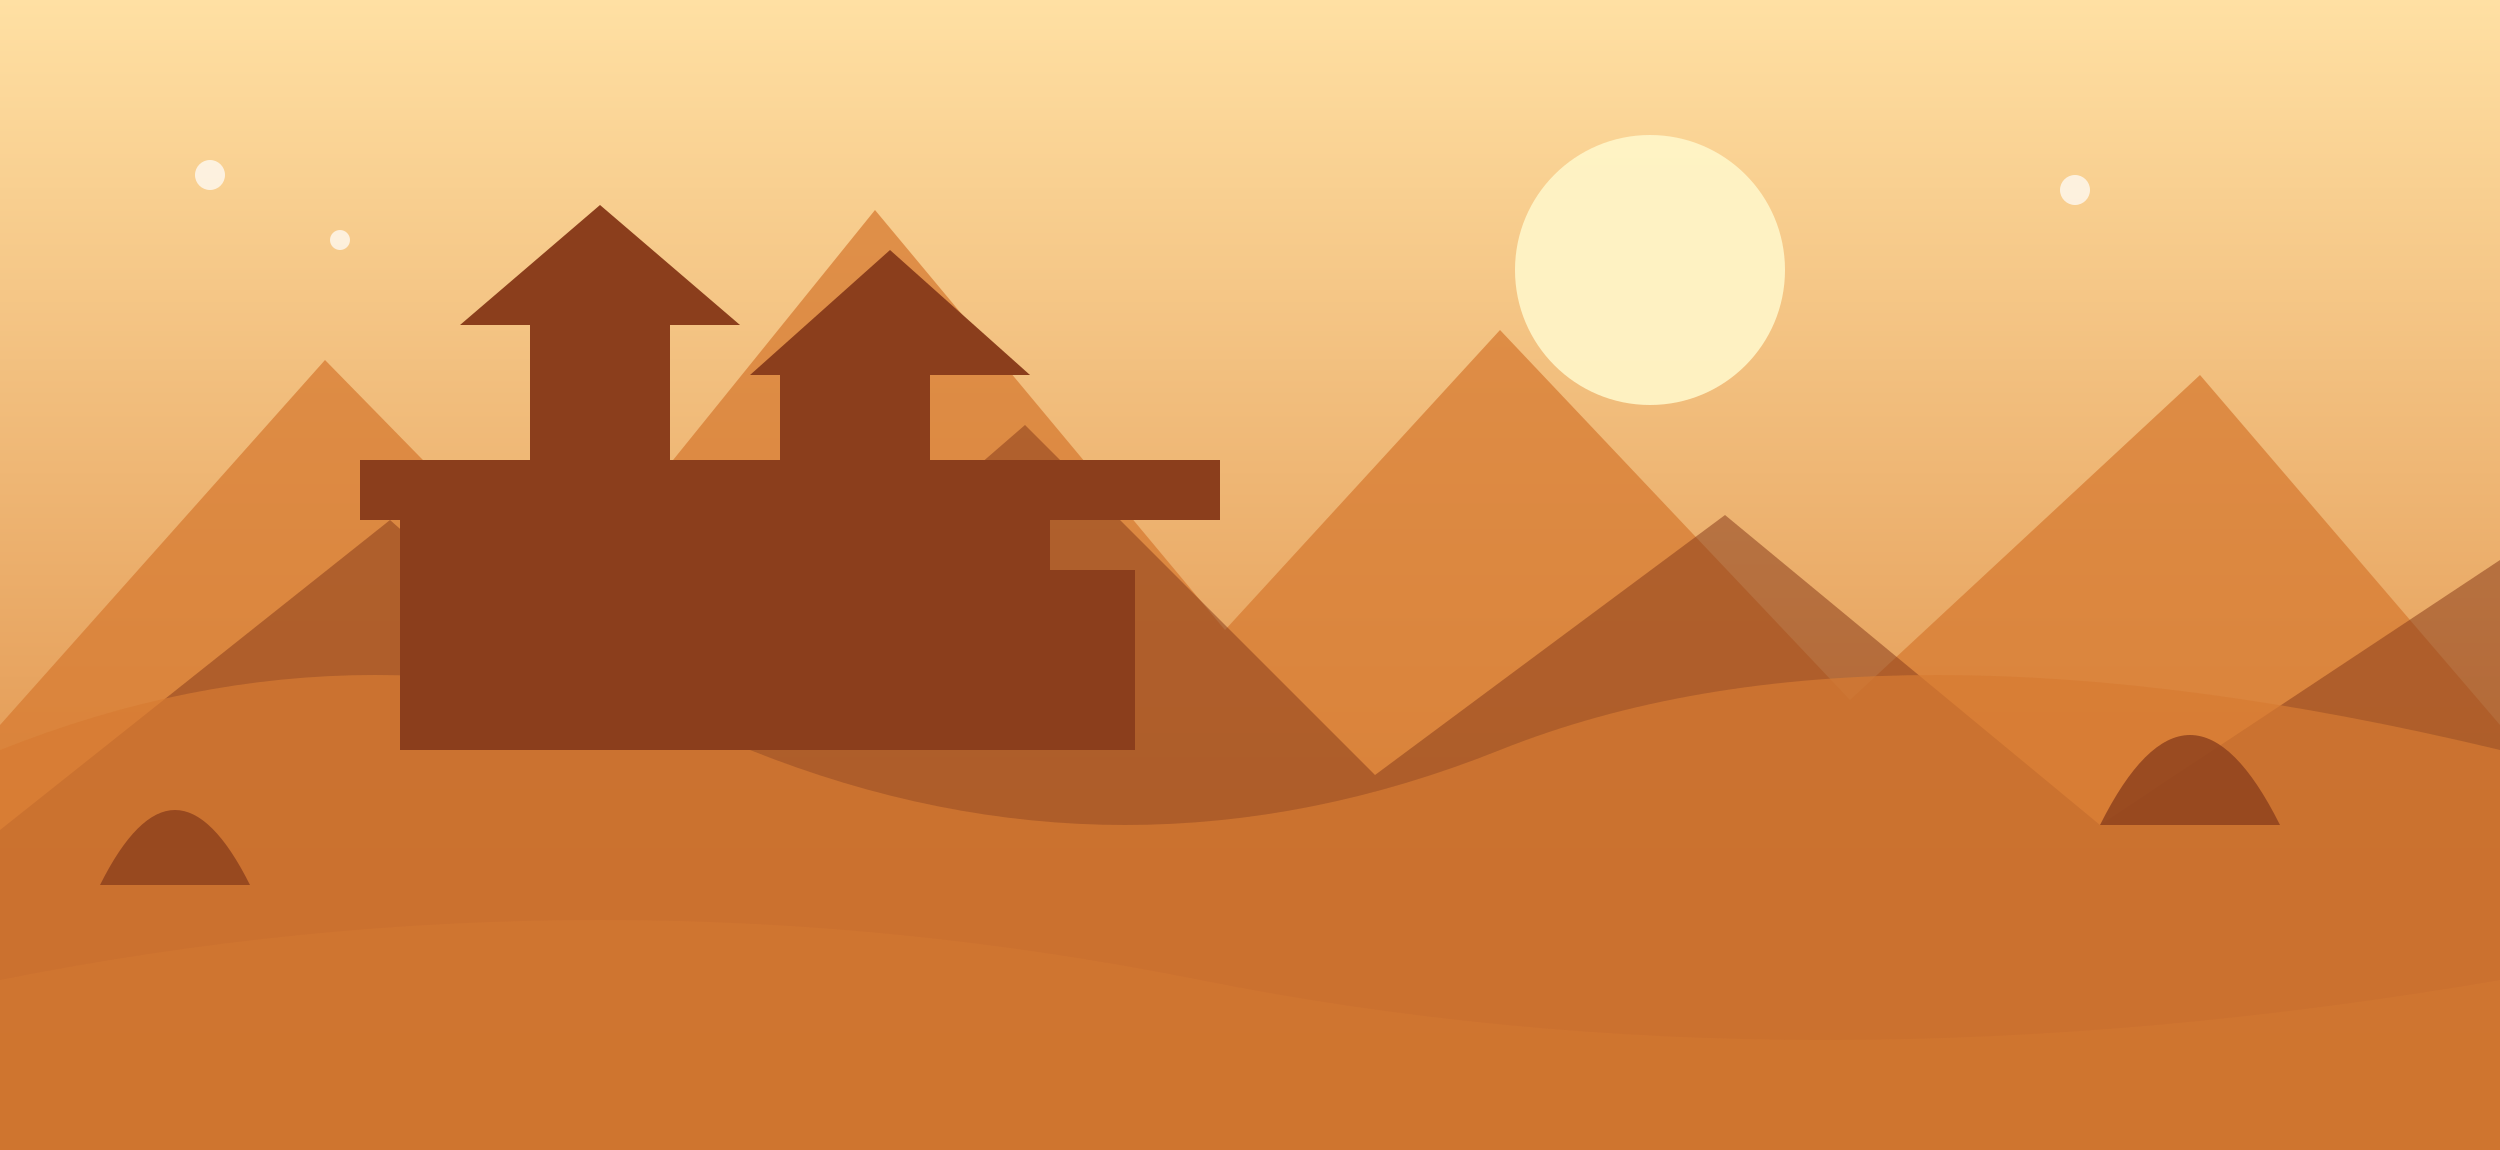
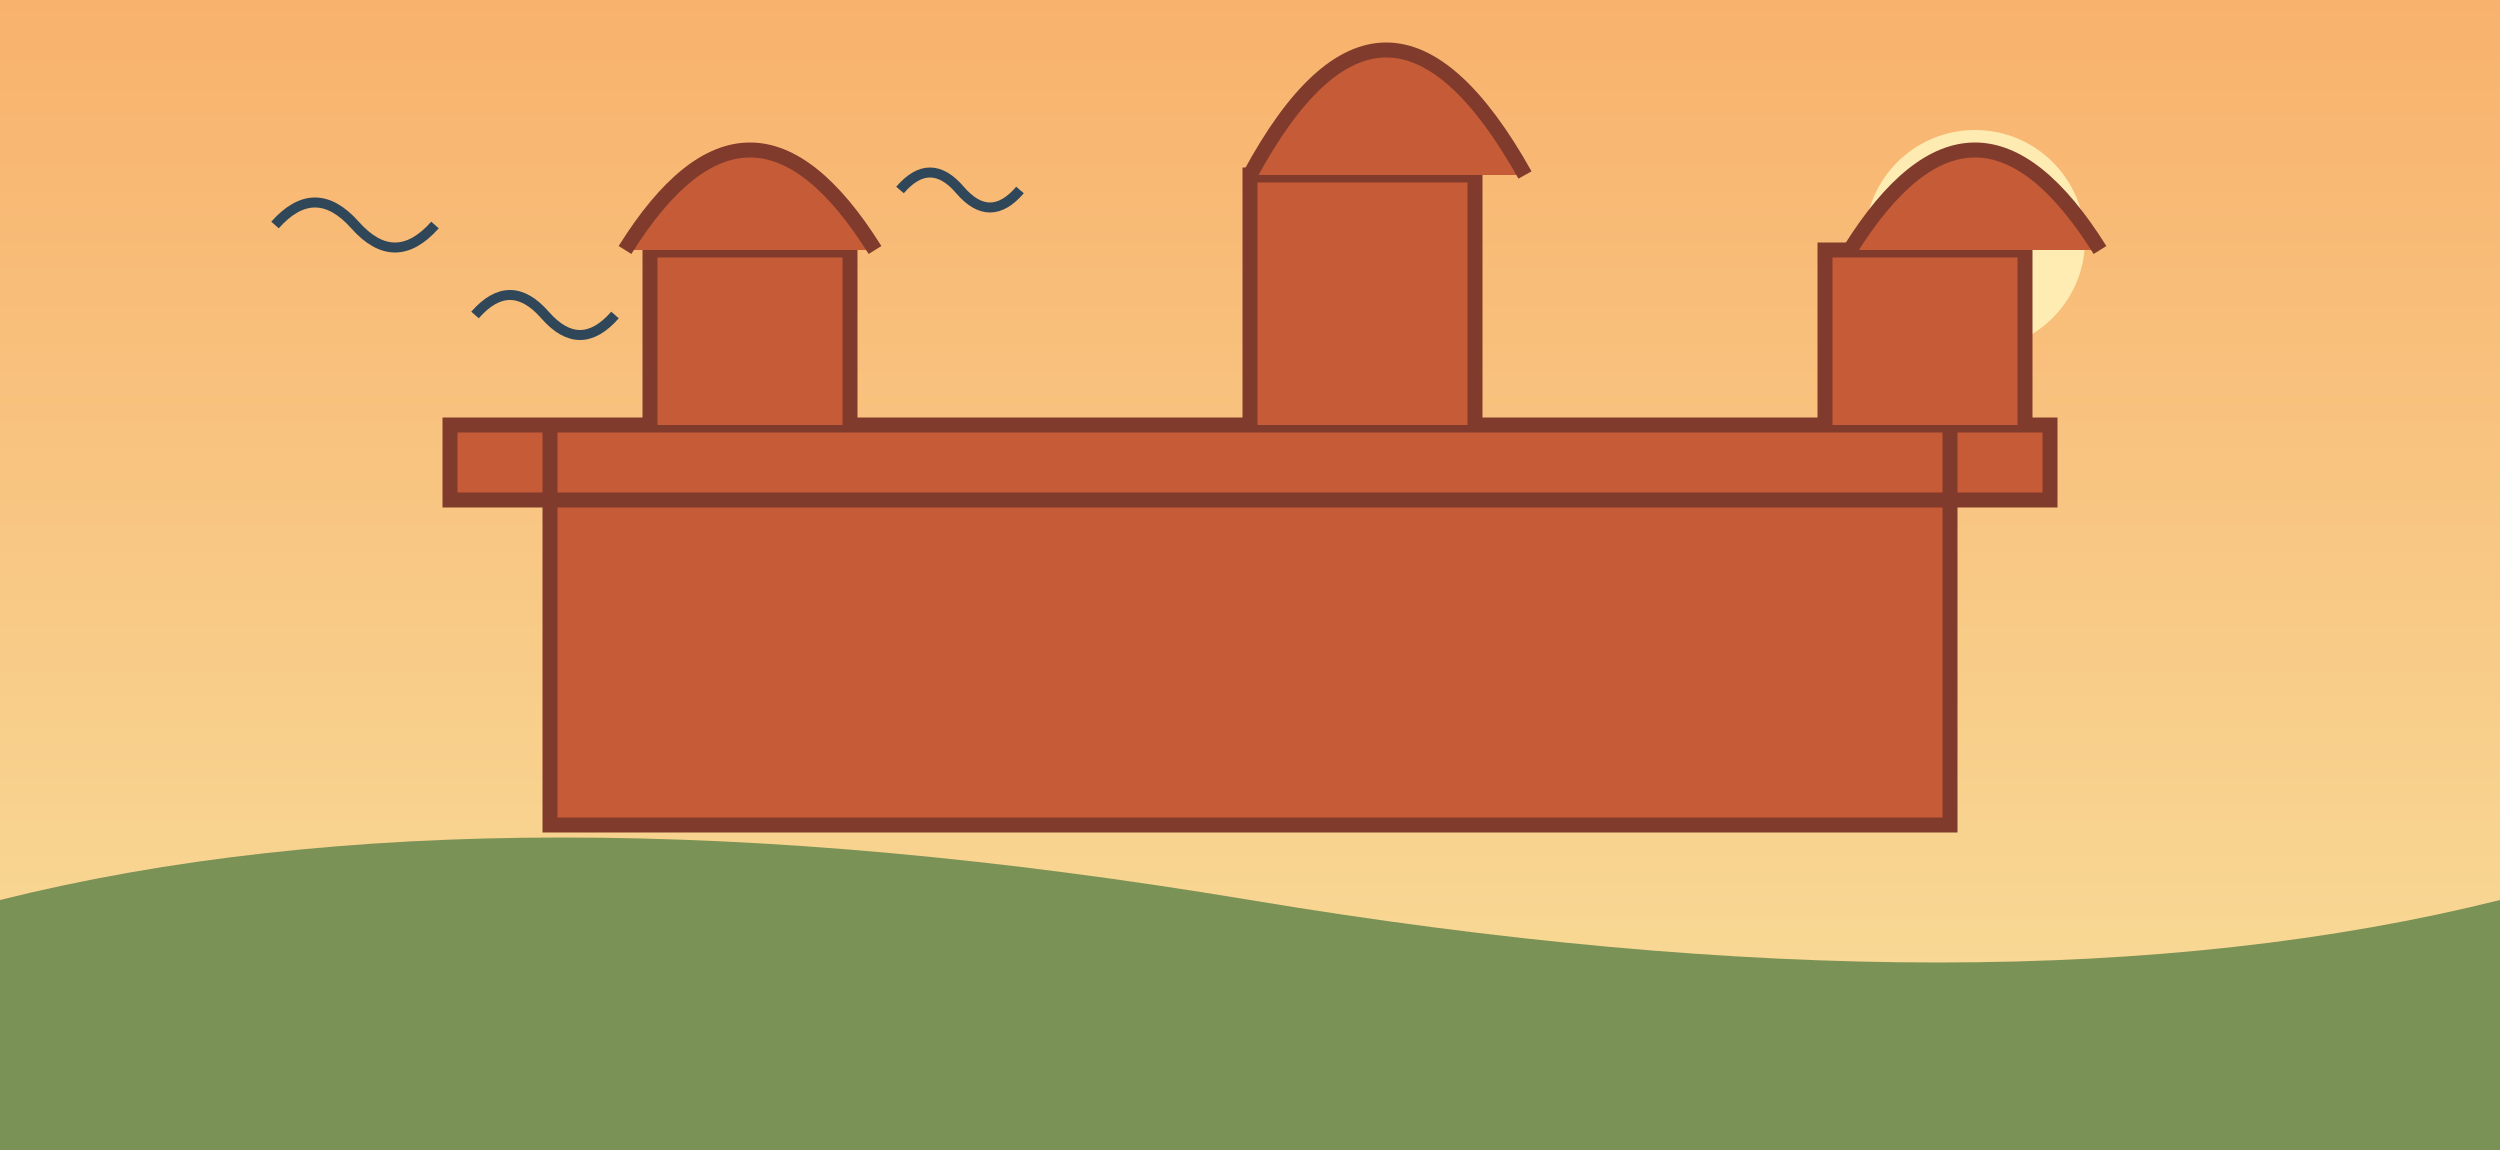
- <svg xmlns="http://www.w3.org/2000/svg" viewBox="0 0 500 230">
+ <svg xmlns="http://www.w3.org/2000/svg" width="1000" height="460" viewBox="0 0 500 230">
  <defs>
-     <linearGradient id="g" x2="0" y2="1">
-       <stop stop-color="#ffe0a3" />
-       <stop offset="1" stop-color="#d77b32" />
+     <linearGradient id="sky" x2="0" y2="1">
+       <stop stop-color="#f8b26d" />
+       <stop offset="1" stop-color="#f8df9c" />
    </linearGradient>
  </defs>
-   <rect width="500" height="230" fill="url(#g)" />
-   <circle cx="330" cy="54" r="27" fill="#fff6c9" opacity=".9" />
-   <path d="M0 145 L65 72 112 120 175 42 245 126 300 66 370 140 440 75 500 145V230H0Z" fill="#d77b32" opacity=".75" />
-   <path d="M0 166 L78 104 130 150 205 85 275 155 345 103 420 165 500 112V230H0Z" fill="#8b3e1c" opacity=".55" />
-   <path d="M0 150q75-30 150 0t150 0 200 0v80H0Z" fill="#d77b32" opacity=".7" />
-   <path d="M0 196q120-24 240 0t260 0v34H0Z" fill="#d77b32" opacity=".35" />
-   <g fill="#8b3e1c">
-     <path d="M80 150V92h26V65h28v27h22V75h30v17h24v58Z" />
-     <path d="M72 92h172v12H72z" />
-     <path d="M92 65l28-24 28 24zm58 10l28-25 28 25z" />
-     <path d="M105 150v-36h18v36zm52 0v-36h18v36zm52 0v-36h18v36z" />
+   <rect width="500" height="230" fill="url(#sky)" />
+   <circle cx="395" cy="48" r="22" fill="#fff4bd" opacity=".85" />
+   <g fill="#c65b37" stroke="#813b2d" stroke-width="3">
+     <path d="M110 165V85h280v80zM90 85h320v15H90z" />
+     <path d="M130 85V50h40v35m80 0V35h45v50m70 0V50h40v35" />
+     <path d="M125 50q25-40 50 0m75-15q27-50 55 0m65 15q25-40 50 0" />
  </g>
-   <g fill="#fff" opacity=".7">
-     <circle cx="42" cy="35" r="3" />
-     <circle cx="68" cy="48" r="2" />
-     <circle cx="415" cy="38" r="3" />
-   </g>
-   <g fill="#8b3e1c" opacity=".8">
-     <path d="M20 177q15-30 30 0zm400-12q18-36 36 0z" />
+   <path d="M0 180q100-25 250 0t250 0v50H0" fill="#7a9256" />
+   <g fill="none" stroke="#304759" stroke-width="2">
+     <path d="M55 45q8-9 16 0t16 0M95 63q7-8 14 0t14 0M180 38q6-7 12 0t12 0" />
  </g>
</svg>
